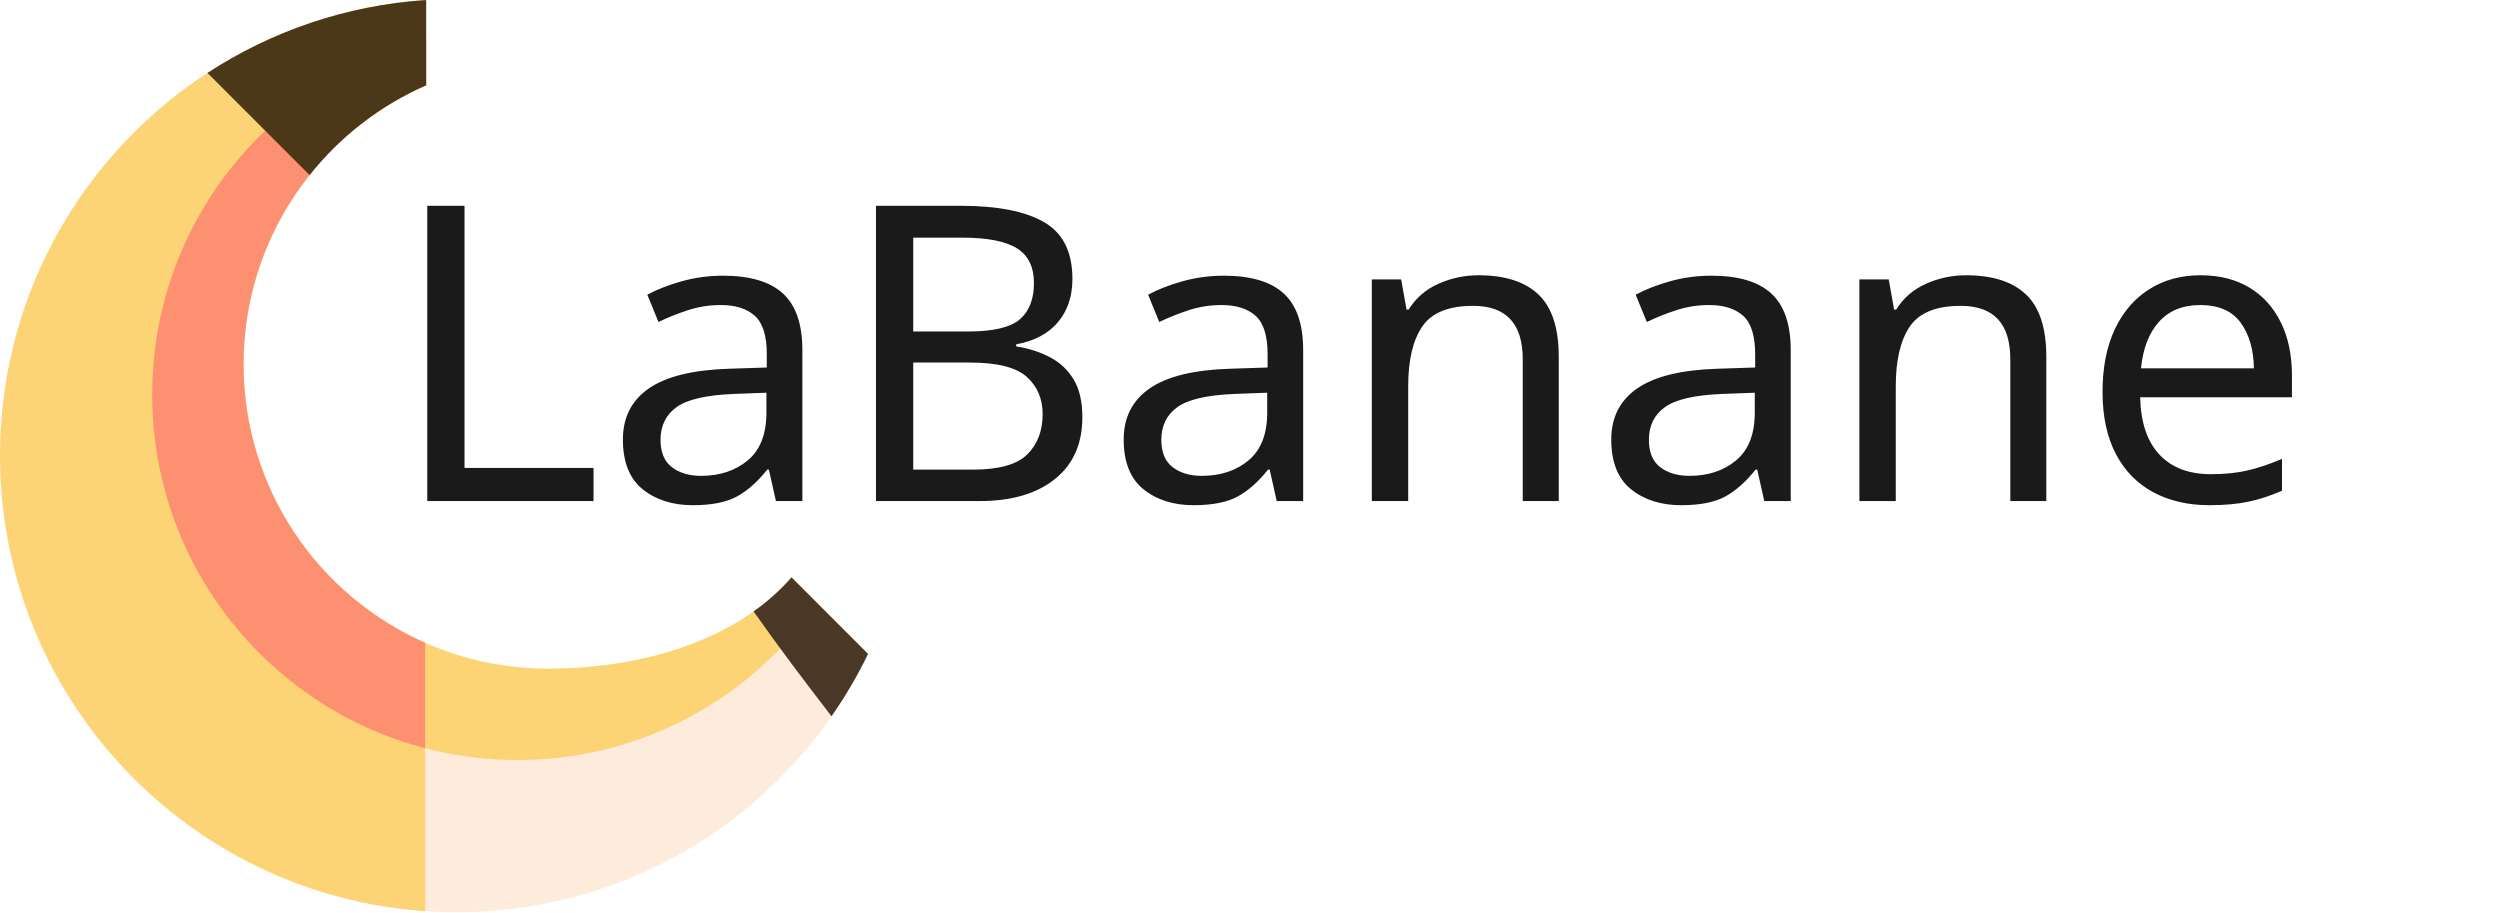
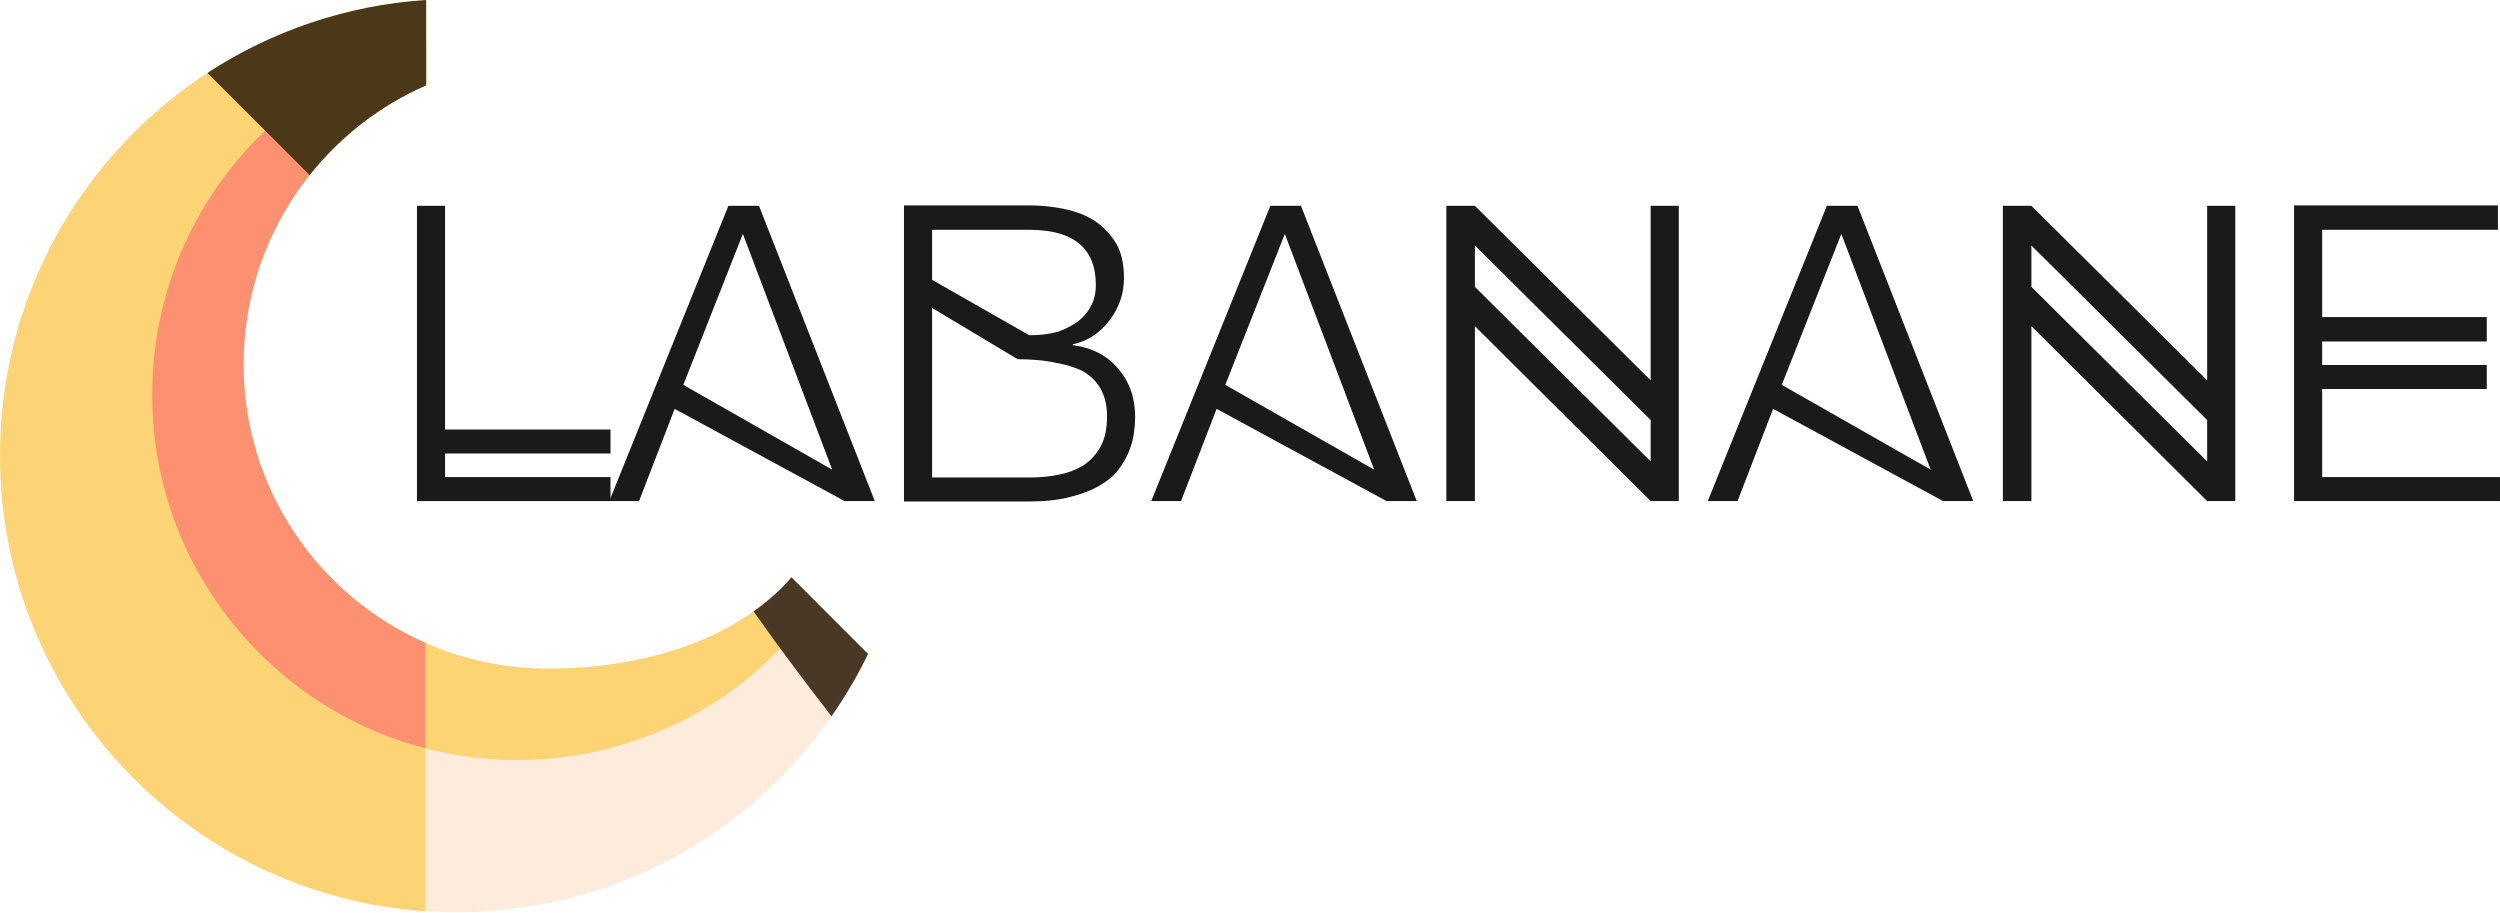
- <svg xmlns="http://www.w3.org/2000/svg" height="299.656" width="821.221" xml:space="preserve" viewBox="0 0 821.221 299.656" y="0px" x="0px" id="Layer_1" version="1.1">
-   <defs id="defs42" />
-   <path id="XMLID_847_" style="fill:#fdebdb;fill-opacity:1" d="m 260,189.656 c -18.334,21.116 -49.84,30 -80,30 -23.881,0 -45.804,-8.376 -63,-22.344 l 0,98.694 c 10.619,2.384 21.661,3.65 33,3.65 59.496,0 110.9,-34.64 135.148,-84.851 L 260,189.656 Z" />
-   <path id="XMLID_848_" style="fill:#fdd473;fill-opacity:1" d="M 268.518,198.174 260,189.656 c -18.334,21.116 -49.84,30 -80,30 -23.881,0 -45.804,-8.376 -63,-22.344 l 0,40.026 c 15.984,7.882 33.973,12.318 53,12.318 40.8,0 76.837,-20.366 98.518,-51.482 z" />
-   <path id="XMLID_849_" style="fill:#4a3827;fill-opacity:1" d="m 273.135,235.282 c 4.518,-6.474 8.553,-13.309 12.014,-20.477 l -25.148,-25.149 c -3.66,4.216 -7.859,7.929 -12.456,11.194 9.031,12.786 16.483,22.601 25.59,34.432 z" />
-   <path id="XMLID_850_" style="fill:#fdd475;fill-opacity:1" d="M 80,119.656 C 80,78.66 104.682,43.448 139.986,28.012 L 139.986,0 C 61.813,5.154 0,70.18 0,149.656 c 0,79.369 61.646,144.33 139.668,149.639 l 0,-88.113 C 104.529,195.675 80,160.533 80,119.656 Z" />
-   <path id="XMLID_851_" style="fill:#fd9071;fill-opacity:1" d="M 80,119.656 C 80,78.66 104.682,43.448 139.986,28.012 l 0,-14.572 C 88.236,26.767 50,73.746 50,129.656 c 0,55.795 38.08,102.692 89.668,116.129 l 0,-34.604 C 104.529,195.675 80,160.533 80,119.656 Z" />
-   <path id="XMLID_852_" style="fill:#4a3818;fill-opacity:1" d="M 139.987,28.013 139.987,0 C 113.59,1.741 89.063,10.316 68.146,23.962 l 33.545,33.545 c 10.105,-12.706 23.227,-22.906 38.296,-29.494 z" />
-   <g transform="translate(-7.253,0)" id="g10" />
-   <g transform="translate(-7.253,0)" id="g12" />
-   <g transform="translate(-7.253,0)" id="g14" />
-   <g transform="translate(-7.253,0)" id="g16" />
-   <g transform="translate(-7.253,0)" id="g18" />
-   <g transform="translate(-7.253,0)" id="g20" />
-   <g transform="translate(-7.253,0)" id="g22" />
-   <g transform="translate(-7.253,0)" id="g24" />
-   <g transform="translate(-7.253,0)" id="g26" />
-   <g transform="translate(-7.253,0)" id="g28" />
-   <g transform="translate(-7.253,0)" id="g30" />
-   <g transform="translate(-7.253,0)" id="g32" />
-   <g transform="translate(-7.253,0)" id="g34" />
-   <g transform="translate(-7.253,0)" id="g36" />
-   <g transform="translate(-7.253,0)" id="g38" />
-   <text id="text4258" y="164.596" x="127.183" style="font-style:normal;font-variant:normal;font-weight:300;font-stretch:normal;font-size:135.844px;line-height:125%;font-family:Hipstelvetica;-inkscape-font-specification:'Hipstelvetica Light';letter-spacing:0px;word-spacing:0px;fill:#1a1a1a;fill-opacity:1;stroke:none;stroke-width:1px;stroke-linecap:butt;stroke-linejoin:miter;stroke-opacity:1" xml:space="preserve">
-     <tspan y="164.596" x="127.183" id="tspan4260">LaBanane</tspan>
-   </text>
+ <svg xmlns="http://www.w3.org/2000/svg" viewBox="0 0 821.221 299.656" width="821.221" height="299.656">
+   <path d="M260 189.656c-18.334 21.116-49.84 30-80 30-23.88 0-45.804-8.376-63-22.344v98.694c10.62 2.384 21.66 3.65 33 3.65 59.496 0 110.9-34.64 135.148-84.85L260 189.655z" fill="#fdebdb" />
+   <path d="M268.518 198.174L260 189.656c-18.334 21.116-49.84 30-80 30-23.88 0-45.804-8.376-63-22.344v40.026c15.984 7.882 33.973 12.318 53 12.318 40.8 0 76.837-20.366 98.518-51.482z" fill="#fdd473" />
+   <path d="M273.135 235.282c4.518-6.474 8.553-13.31 12.014-20.477L260 189.655c-3.66 4.217-7.858 7.93-12.455 11.195 9.03 12.786 16.483 22.6 25.59 34.432z" fill="#4a3827" />
+   <path d="M80 119.656c0-40.996 24.682-76.208 59.986-91.644V0C61.813 5.154 0 70.18 0 149.656c0 79.37 61.646 144.33 139.668 149.64V211.18C104.528 195.675 80 160.532 80 119.656z" fill="#fdd475" />
+   <path d="M80 119.656c0-40.996 24.682-76.208 59.986-91.644V13.44C88.236 26.767 50 73.746 50 129.656c0 55.795 38.08 102.692 89.668 116.13V211.18C104.528 195.676 80 160.534 80 119.657z" fill="#fd9071" />
+   <path d="M139.987 28.013V0c-26.397 1.74-50.924 10.316-71.84 23.962l33.544 33.545C111.797 44.8 124.92 34.6 139.988 28.013z" fill="#4a3818" />
+   <g style="line-height:125%;-inkscape-font-specification:'Hipstelvetica Light'" font-weight="300" font-size="135.844" font-family="Hipstelvetica" letter-spacing="0" word-spacing="0" fill="#1a1a1a">
+     <path d="M146.2 148.974v7.743h54.34v7.88h-63.576V67.603h9.237v73.49h54.34v7.88H146.2z" />
+     <path d="M249.322 67.603l38.036 96.993h-9.916l-55.832-30.293-11.683 30.293h-9.78l39.122-96.993h10.052zm24.044 86.67L244.024 76.84l-19.562 49.584 48.904 27.848zM338.107 67.468q5.977 0 11.682 1.222 5.84 1.223 9.916 3.94 4.21 2.852 6.928 7.335 2.58 4.347 2.58 11.41 0 3.94-1.22 7.337-1.224 3.532-3.533 6.52-2.173 2.99-5.297 5.027-2.99 2.036-6.792 2.85v.273q9.51 1.223 14.943 7.743 5.57 6.385 5.57 15.894 0 2.445-.408 5.298-.407 2.99-1.63 5.977-1.086 2.853-3.532 6.113-2.173 2.853-6.248 5.162-3.94 2.31-9.51 3.668-5.705 1.494-13.448 1.494h-41.16V67.468h41.16zm0 42.655q5.57 0 9.645-1.223 3.803-1.358 6.792-3.668 2.717-2.31 4.075-5.162t1.358-6.384q0-18.204-21.87-18.204h-31.925V91.92l31.924 18.203zm0 46.73q5.434 0 9.78-.95 4.348-.816 8.15-3.125 3.67-2.58 5.57-6.25 2.04-3.803 2.04-9.78 0-9.373-6.658-13.992-1.63-1.222-4.212-2.037-2.58-.952-5.705-1.496-2.99-.68-6.385-.95-3.26-.272-6.385-.272l-28.12-16.845v55.696h31.924zM427.352 67.603l38.037 96.993h-9.918l-55.832-30.293-11.682 30.293h-9.78L417.3 67.603h10.052zm24.045 86.67L422.054 76.84l-19.56 49.584 48.903 27.848zM551.457 67.603v96.993h-9.237l-57.734-57.462v57.462h-9.374V67.603h9.374l57.734 57.327V67.603h9.237zm-9.237 70.368l-57.734-57.325V94.23l57.734 57.325V137.97zM610.16 67.603l38.035 96.993h-9.916l-55.834-30.293-11.682 30.293h-9.78l39.122-96.993h10.053zm24.043 86.67L604.86 76.84l-19.56 49.584 48.903 27.848zM734.263 67.603v96.993h-9.237l-57.734-57.462v57.462h-9.373V67.603h9.372l57.734 57.327V67.603h9.237zm-9.237 70.368l-57.734-57.325V94.23l57.734 57.325V137.97zM821.22 156.717v7.88h-67.65v-97.13h66.972v8.015h-57.734v28.664h54.066v8.014h-54.066v7.744h54.066v7.88h-54.066v28.933h58.413z" />
+   </g>
</svg>
